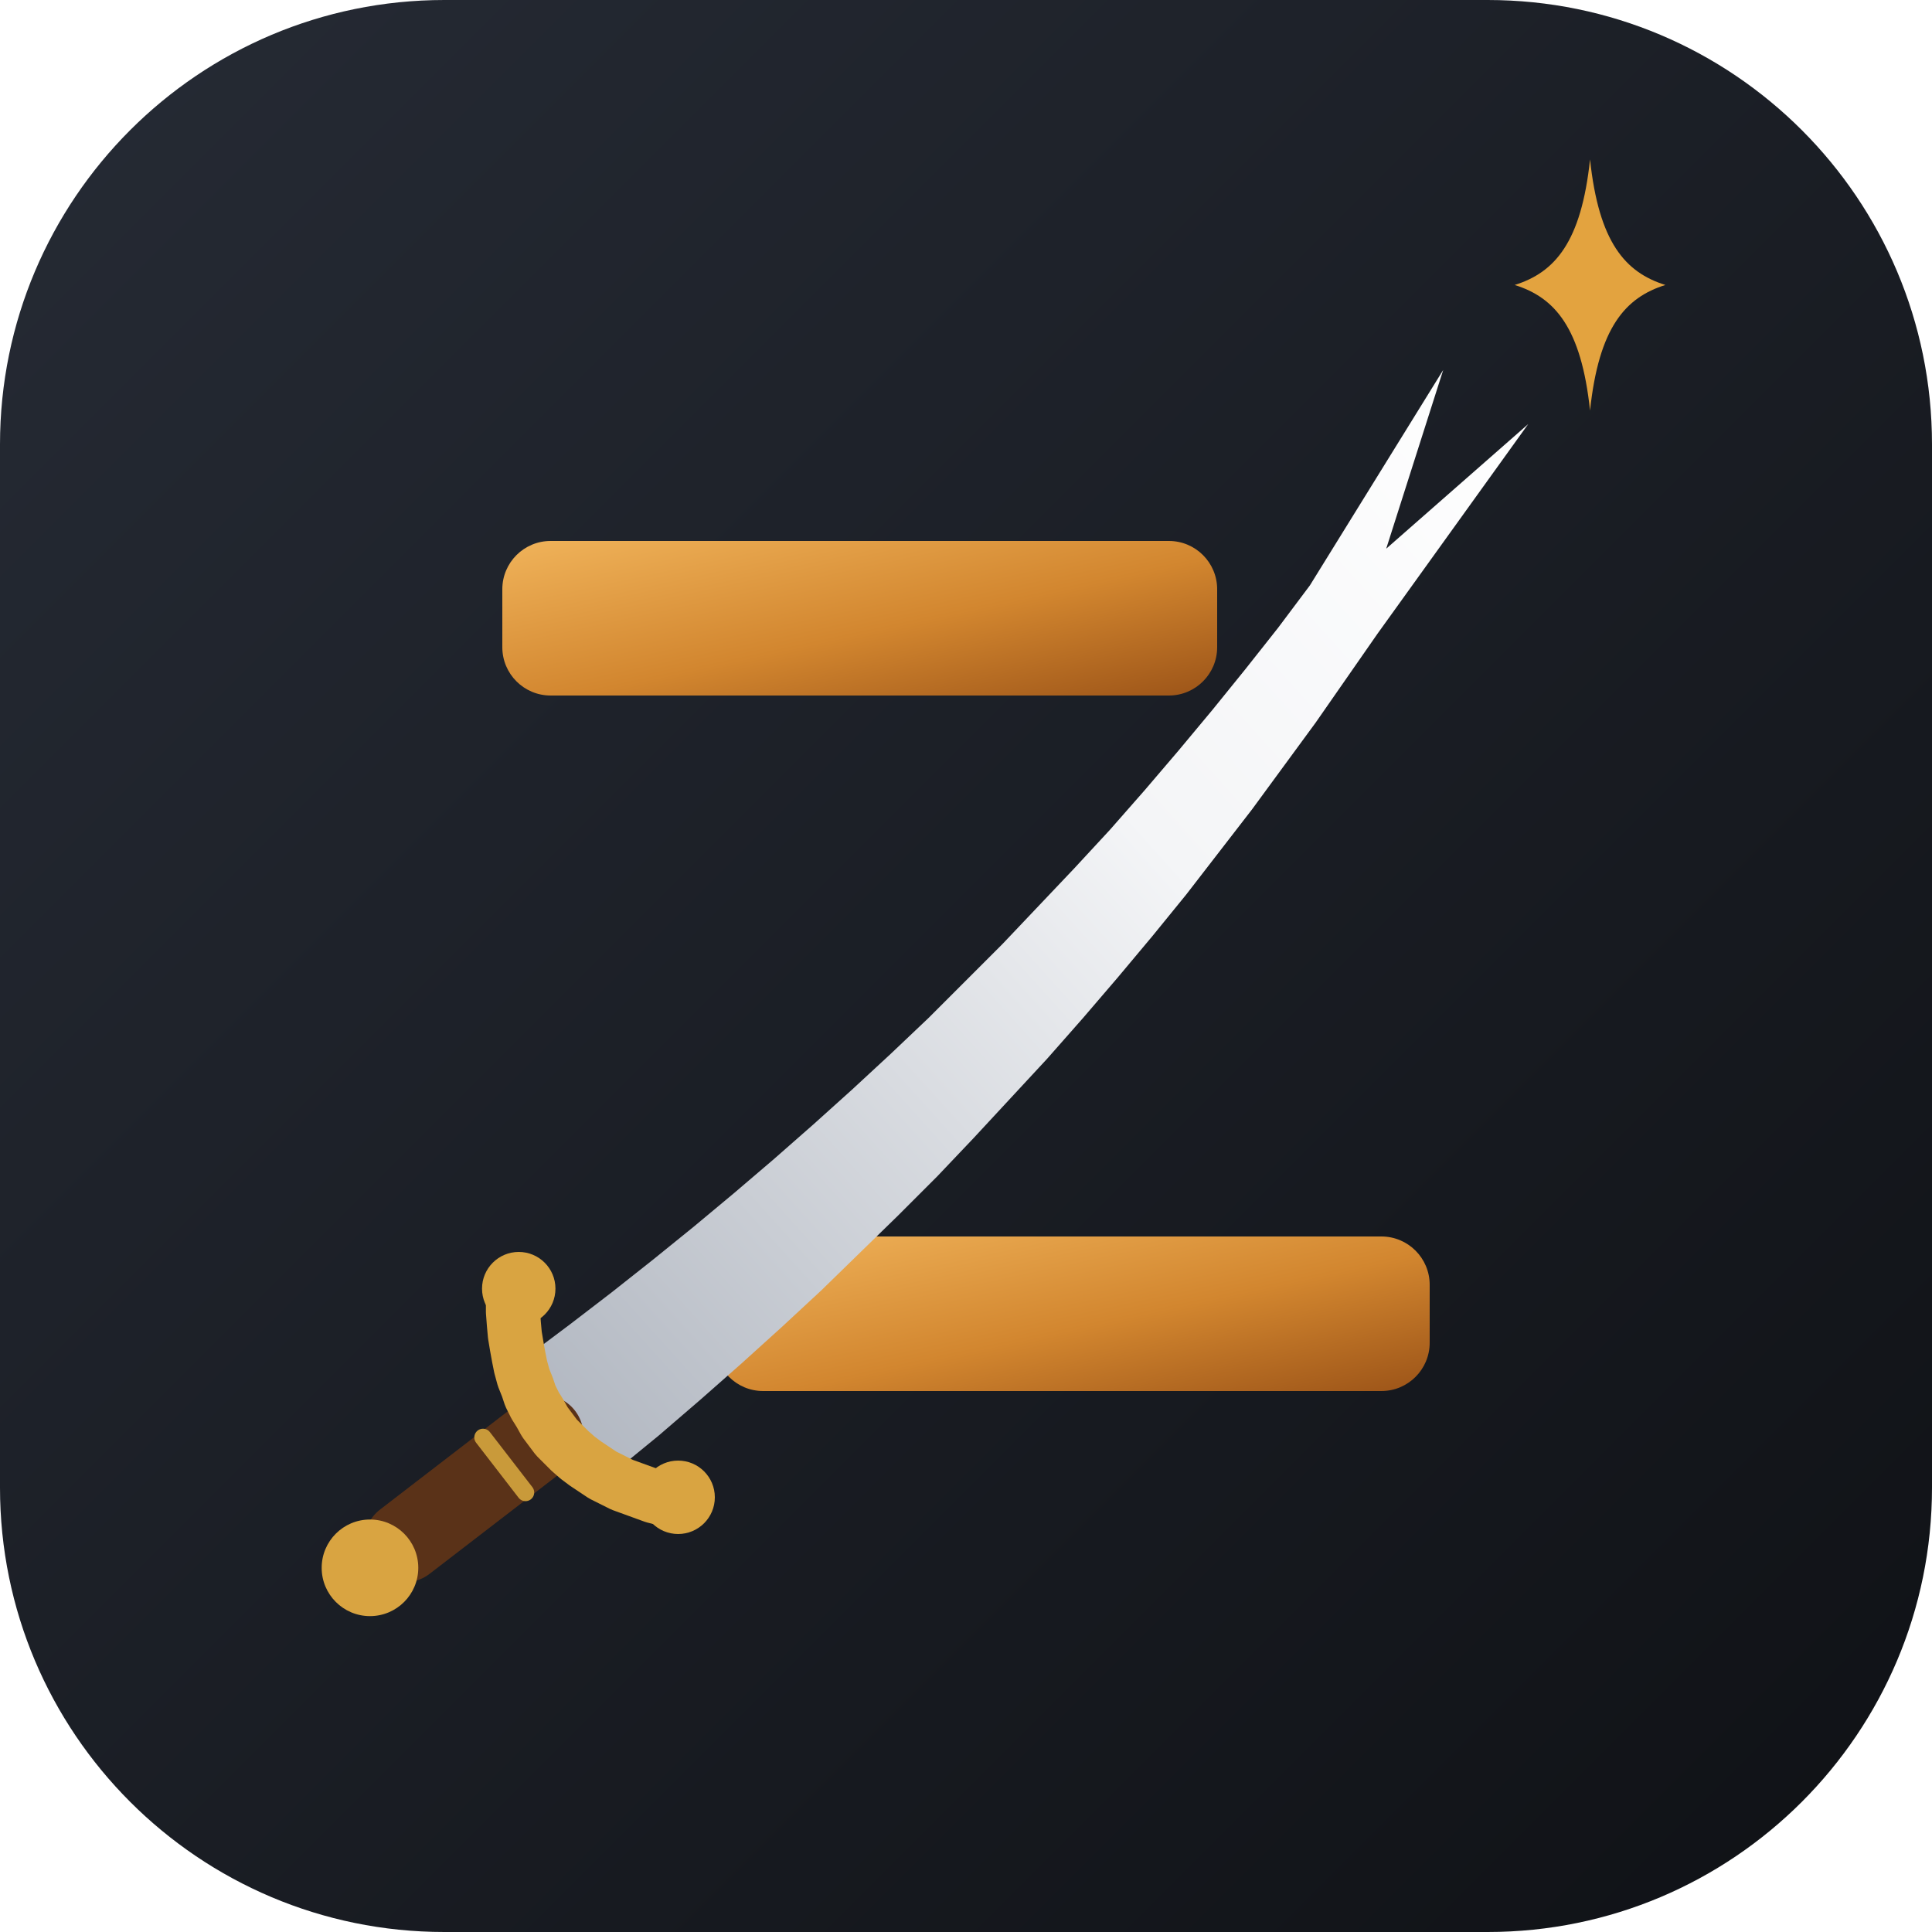
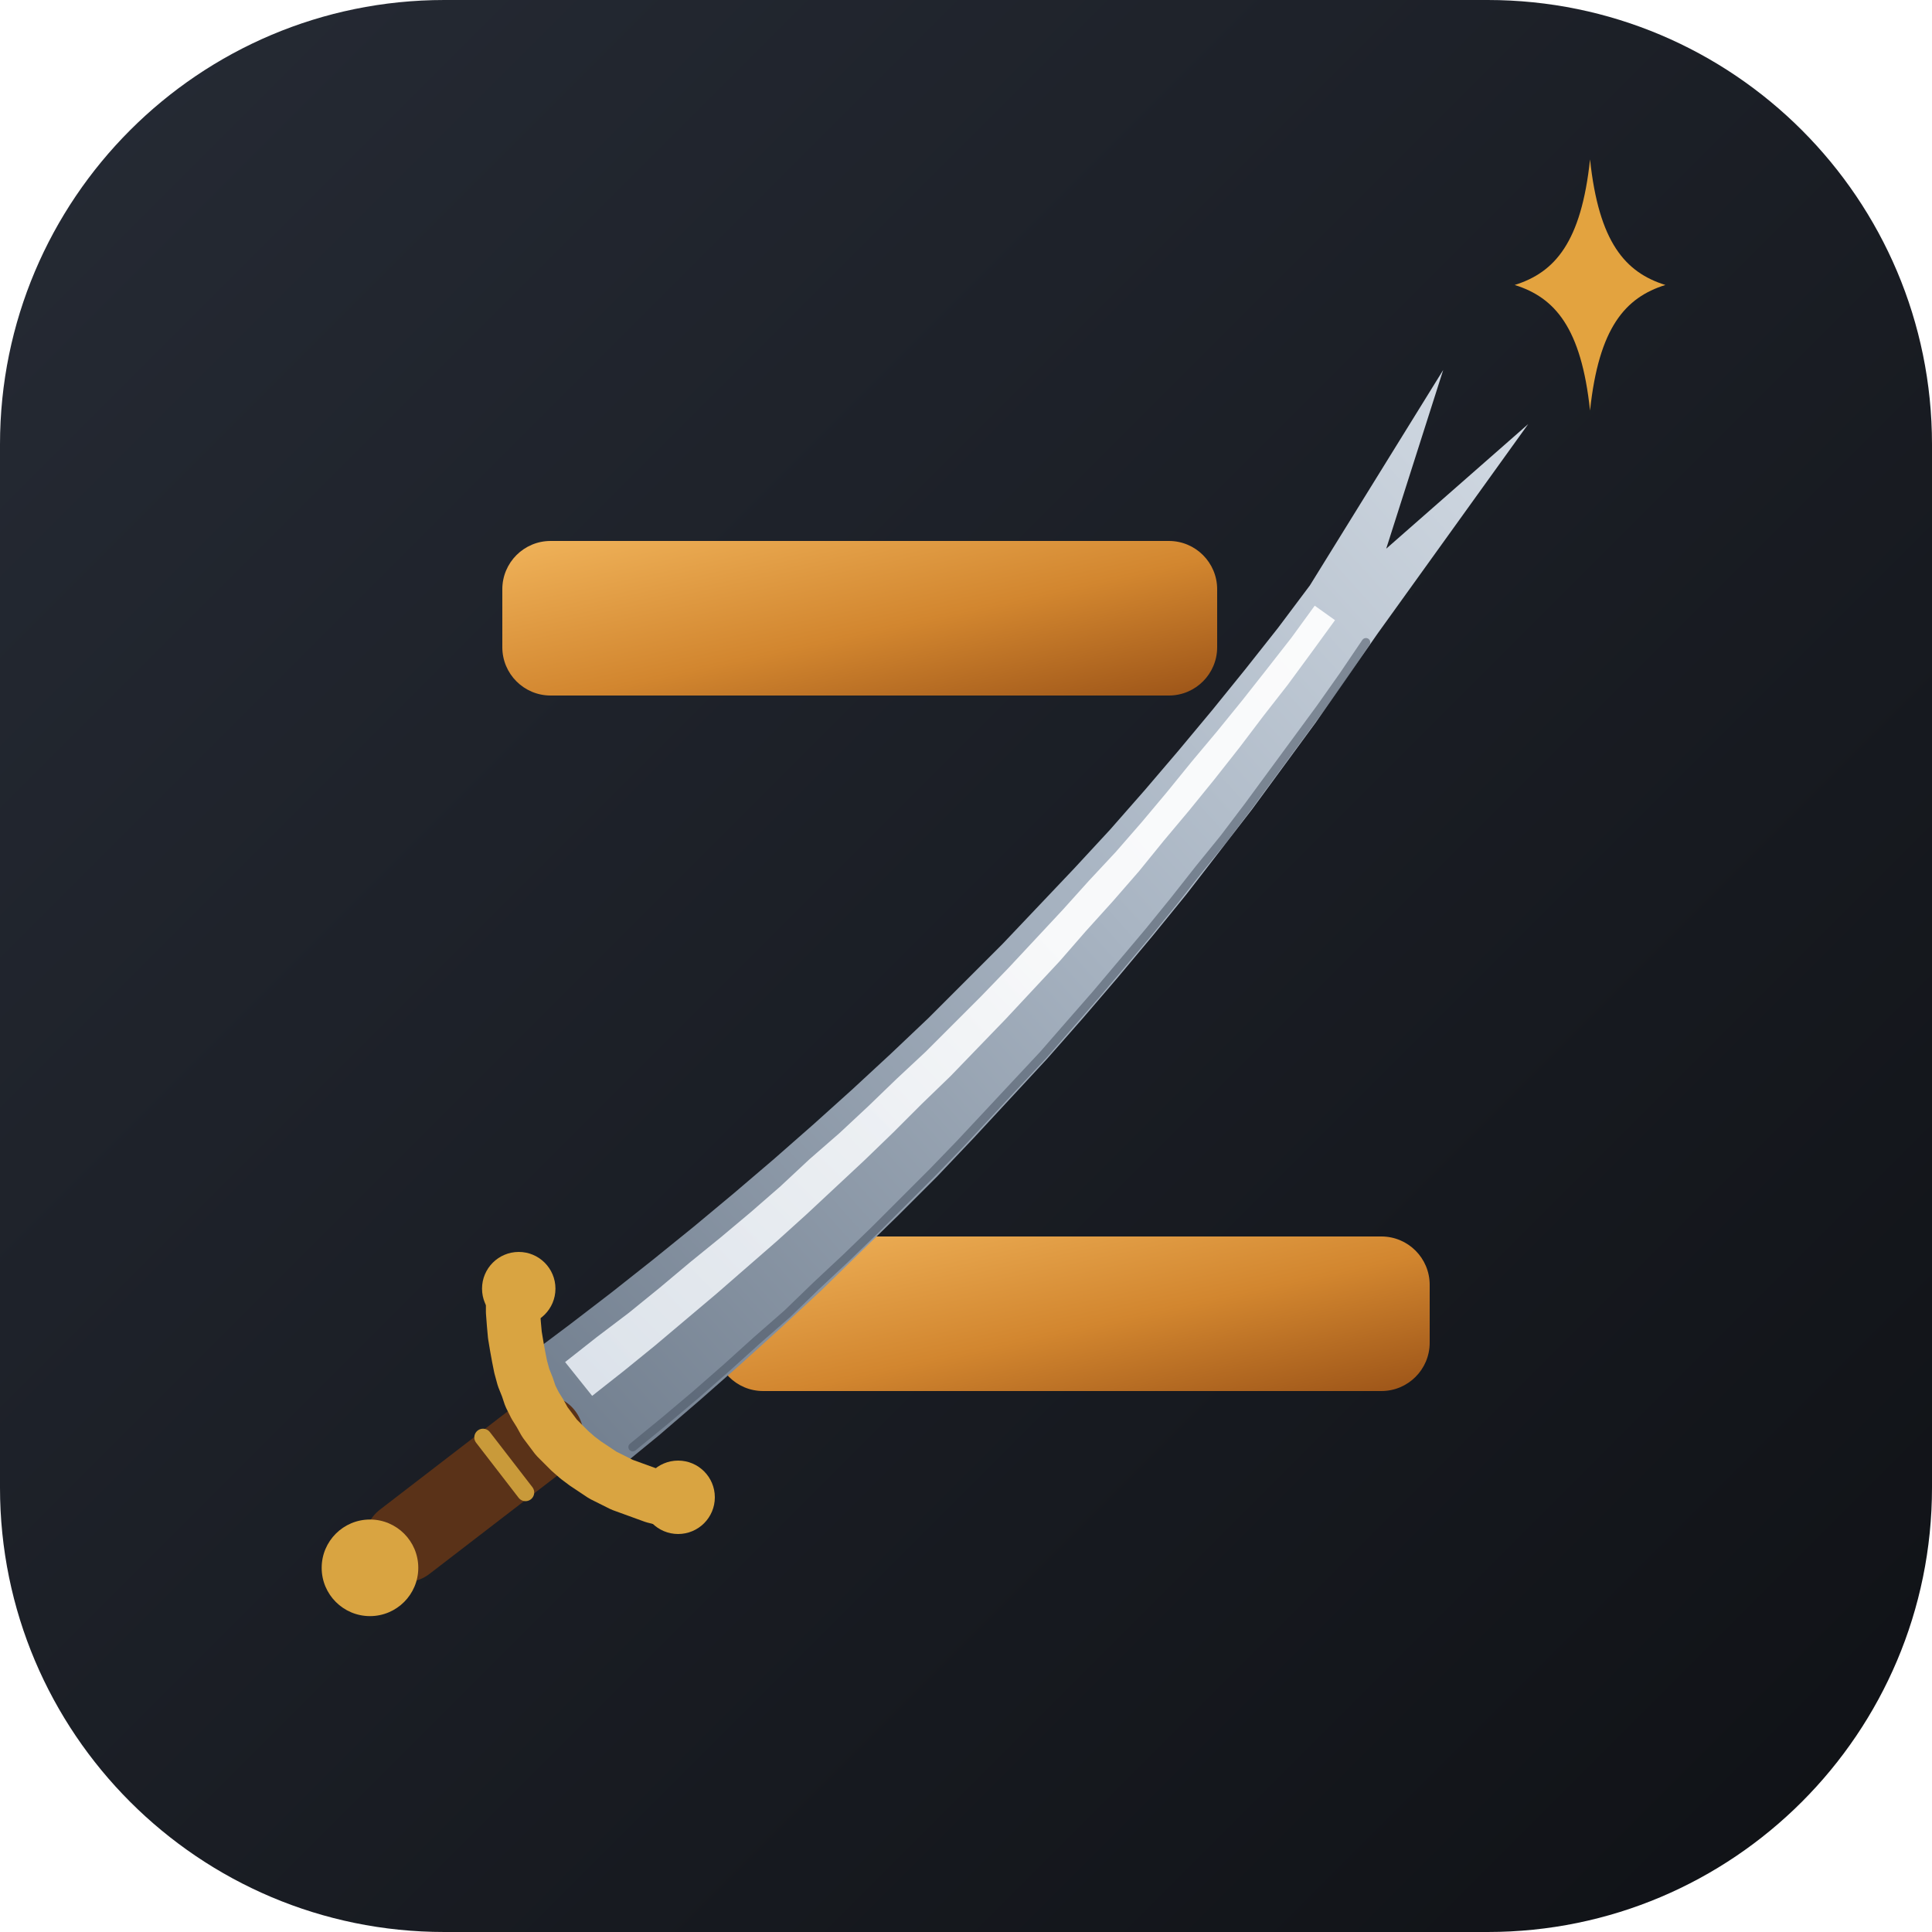
<svg xmlns="http://www.w3.org/2000/svg" viewBox="0 0 200 200" role="img" aria-label="ZulfiEra AI">
  <defs>
    <linearGradient id="zt" x1="0" y1="0" x2="1" y2="1">
      <stop offset="0" stop-color="#262B35" />
      <stop offset="1" stop-color="#0F1115" />
    </linearGradient>
    <linearGradient id="zg" x1="0" y1="0" x2="1" y2="1">
      <stop offset="0" stop-color="#F0B35A" />
      <stop offset=".55" stop-color="#D2862F" />
      <stop offset="1" stop-color="#9C5418" />
    </linearGradient>
    <linearGradient id="zs" x1="0" y1="1" x2="1" y2="0">
      <stop offset="0" stop-color="#AEB4BE" />
      <stop offset=".6" stop-color="#F4F5F7" />
      <stop offset="1" stop-color="#FFFFFF" />
    </linearGradient>
+     <linearGradient id="bzst" x1="0" y1="1" x2="1" y2="0">
+       <stop offset="0" stop-color="#6F7C8C" />
+       <stop offset=".55" stop-color="#A9B5C3" />
+       <stop offset="1" stop-color="#D3DBE4" />
+     </linearGradient>
+     <linearGradient id="bzsh" x1="0" y1="1" x2="1" y2="0">
+       <stop offset="0" stop-color="#E4EAF1" />
+       <stop offset=".6" stop-color="#FFFFFF" />
+       <stop offset="1" stop-color="#FFFFFF" />
+     </linearGradient>
  </defs>
  <rect width="200" height="200" rx="46" fill="url(#zt)" />
  <rect x="52" y="56" width="74" height="16" rx="5" fill="url(#zg)" />
  <rect x="74" y="128" width="74" height="16" rx="5" fill="url(#zg)" />
-   <path d="M54.6 140.4 L59.0 137.1 L63.3 133.8 L67.6 130.4 L71.8 127.0 L76.0 123.5 L80.1 120.0 L84.2 116.4 L88.2 112.8 L92.2 109.1 L96.1 105.4 L99.9 101.6 L103.8 97.7 L107.5 93.8 L111.2 89.9 L114.9 85.9 L118.5 81.8 L122.0 77.7 L125.5 73.5 L128.9 69.3 L132.3 65.0 L135.6 60.6 L149.4 38.3 L143.5 56.8 L158.2 43.9 L142.6 65.6 L139.4 70.2 L136.2 74.8 L132.9 79.3 L129.6 83.8 L126.2 88.2 L122.8 92.6 L119.3 96.9 L115.7 101.2 L112.1 105.4 L108.4 109.6 L104.6 113.7 L100.8 117.8 L97.0 121.8 L93.0 125.8 L89.0 129.7 L85.0 133.6 L80.9 137.4 L76.7 141.2 L72.5 144.9 L68.2 148.6 L63.8 152.2 Z" fill="url(#zs)" />
+   <path d="M54.6 140.4 L59.0 137.1 L63.3 133.8 L67.6 130.4 L71.8 127.0 L76.0 123.5 L80.1 120.0 L84.2 116.4 L88.2 112.8 L92.2 109.1 L96.1 105.4 L99.9 101.6 L103.8 97.7 L107.5 93.8 L111.2 89.9 L114.9 85.9 L118.5 81.8 L122.0 77.7 L125.5 73.5 L128.9 69.3 L132.3 65.0 L135.6 60.6 L149.4 38.3 L143.5 56.8 L158.2 43.9 L142.6 65.6 L139.4 70.2 L136.2 74.8 L132.9 79.3 L129.6 83.8 L126.2 88.2 L122.8 92.6 L119.3 96.9 L115.7 101.2 L112.1 105.4 L108.4 109.6 L104.6 113.7 L100.8 117.8 L97.0 121.8 L93.0 125.8 L89.0 129.7 L85.0 133.6 L80.9 137.4 L76.7 141.2 L72.5 144.9 L68.2 148.6 L63.8 152.2 Z" fill="url(#bzst)" />
+   <path d="M58.5 141.0 L61.8 138.4 L65.1 135.9 L68.3 133.3 L71.4 130.7 L74.6 128.1 L77.7 125.5 L80.8 122.8 L83.8 120.0 L86.9 117.3 L89.9 114.5 L92.8 111.7 L95.8 108.9 L98.7 106.0 L101.6 103.1 L104.4 100.2 L107.2 97.2 L110.0 94.2 L112.7 91.2 L115.5 88.2 L118.2 85.1 L120.8 82.0 L123.4 78.8 L126.0 75.7 L128.6 72.5 L131.2 69.2 L133.7 66.0 L136.1 62.7 L138.2 64.2 L135.8 67.5 L133.3 70.9 L130.8 74.1 L128.3 77.4 L125.7 80.7 L123.1 83.9 L120.5 87.0 L117.9 90.2 L115.2 93.3 L112.4 96.4 L109.7 99.5 L106.9 102.5 L104.1 105.5 L101.2 108.5 L98.4 111.4 L95.4 114.3 L92.5 117.2 L89.5 120.1 L86.5 122.9 L83.5 125.7 L80.4 128.5 L77.3 131.2 L74.2 133.9 L71.0 136.6 L67.8 139.3 L64.6 141.9 L61.3 144.5 Z" fill="url(#bzsh)" fill-opacity=".92" />
+   <path d="M65.5 149.8 L68.8 147.1 L72.0 144.4 L75.2 141.6 L78.3 138.8 L81.5 136.0 L84.5 133.1 L87.6 130.2 L90.6 127.3 L93.6 124.3 L96.5 121.4 L99.4 118.4 L102.3 115.3 L105.1 112.3 L108.0 109.2 L110.7 106.1 L113.5 102.9 L116.2 99.7 L118.9 96.5 L121.5 93.3 L124.1 90.0 L126.7 86.8 L129.2 83.5 L131.7 80.1 L134.2 76.7 L136.7 73.3 L139.1 69.9 L141.4 66.5" fill="none" stroke="#4A5563" stroke-opacity=".55" stroke-width="0.9" stroke-linecap="round" />
  <path d="M56.2 148.6 L41.9 159.6" stroke="#5A3218" stroke-width="8.4" stroke-linecap="round" />
  <path d="M50.0 148.8 L54.4 154.5" stroke="#C99A3A" stroke-width="1.8" stroke-linecap="round" />
  <path d="M53.1 134.6 L53.1 135.8 L53.2 137.1 L53.3 138.2 L53.5 139.4 L53.7 140.5 L53.9 141.5 L54.2 142.6 L54.6 143.6 L54.9 144.5 L55.4 145.5 L55.9 146.3 L56.4 147.2 L57.0 148.0 L57.6 148.8 L58.3 149.5 L59.0 150.2 L59.8 150.9 L60.6 151.5 L61.5 152.1 L62.4 152.7 L63.4 153.2 L64.4 153.7 L65.5 154.1 L66.6 154.5 L67.7 154.9 L68.9 155.2" fill="none" stroke="#D9A441" stroke-width="5.6" stroke-linecap="round" stroke-linejoin="round" />
  <circle cx="53.7" cy="133.4" r="3.8" fill="#D9A441" />
  <circle cx="70.2" cy="155.0" r="3.8" fill="#D9A441" />
  <circle cx="38.3" cy="162.3" r="5" fill="#D9A441" />
  <path fill="#E3A33F" transform="translate(164.6 29.5) scale(13)" d="M0-1C.07-.34.28-.1.6 0 .28.1.07.34 0 1-.07.34-.28.1-.6 0-.28-.1-.07-.34 0-1Z" />
</svg>
